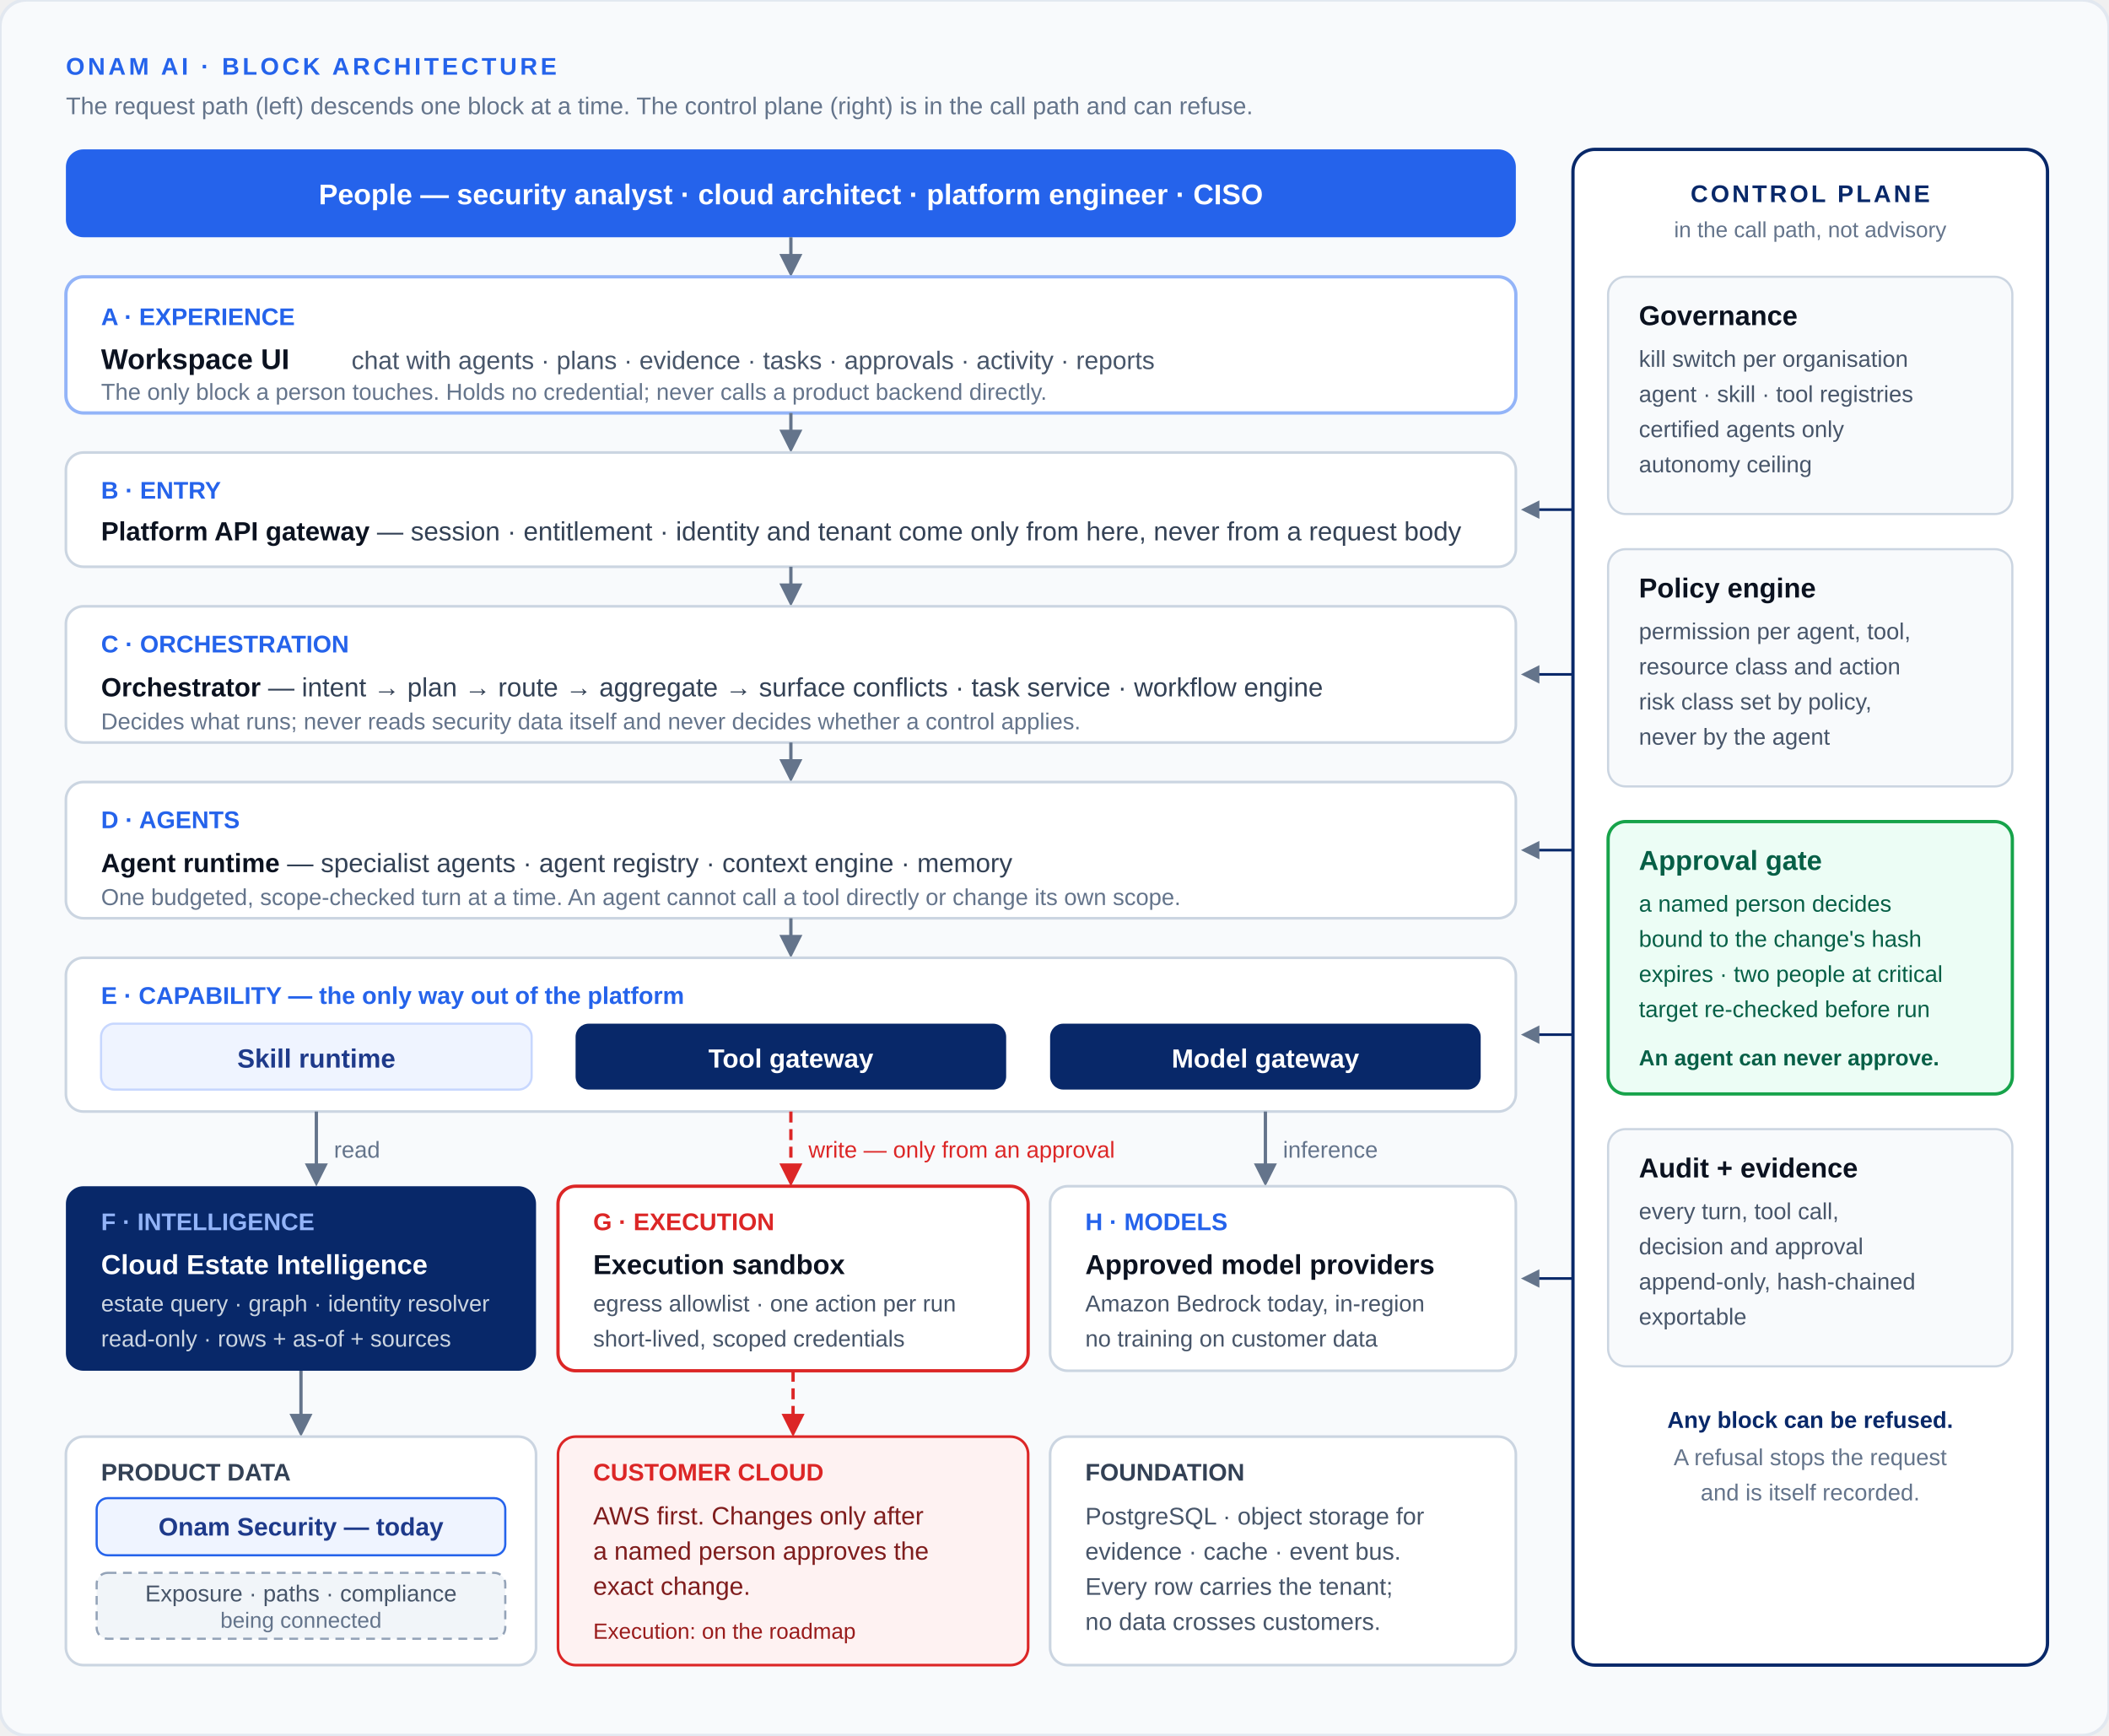
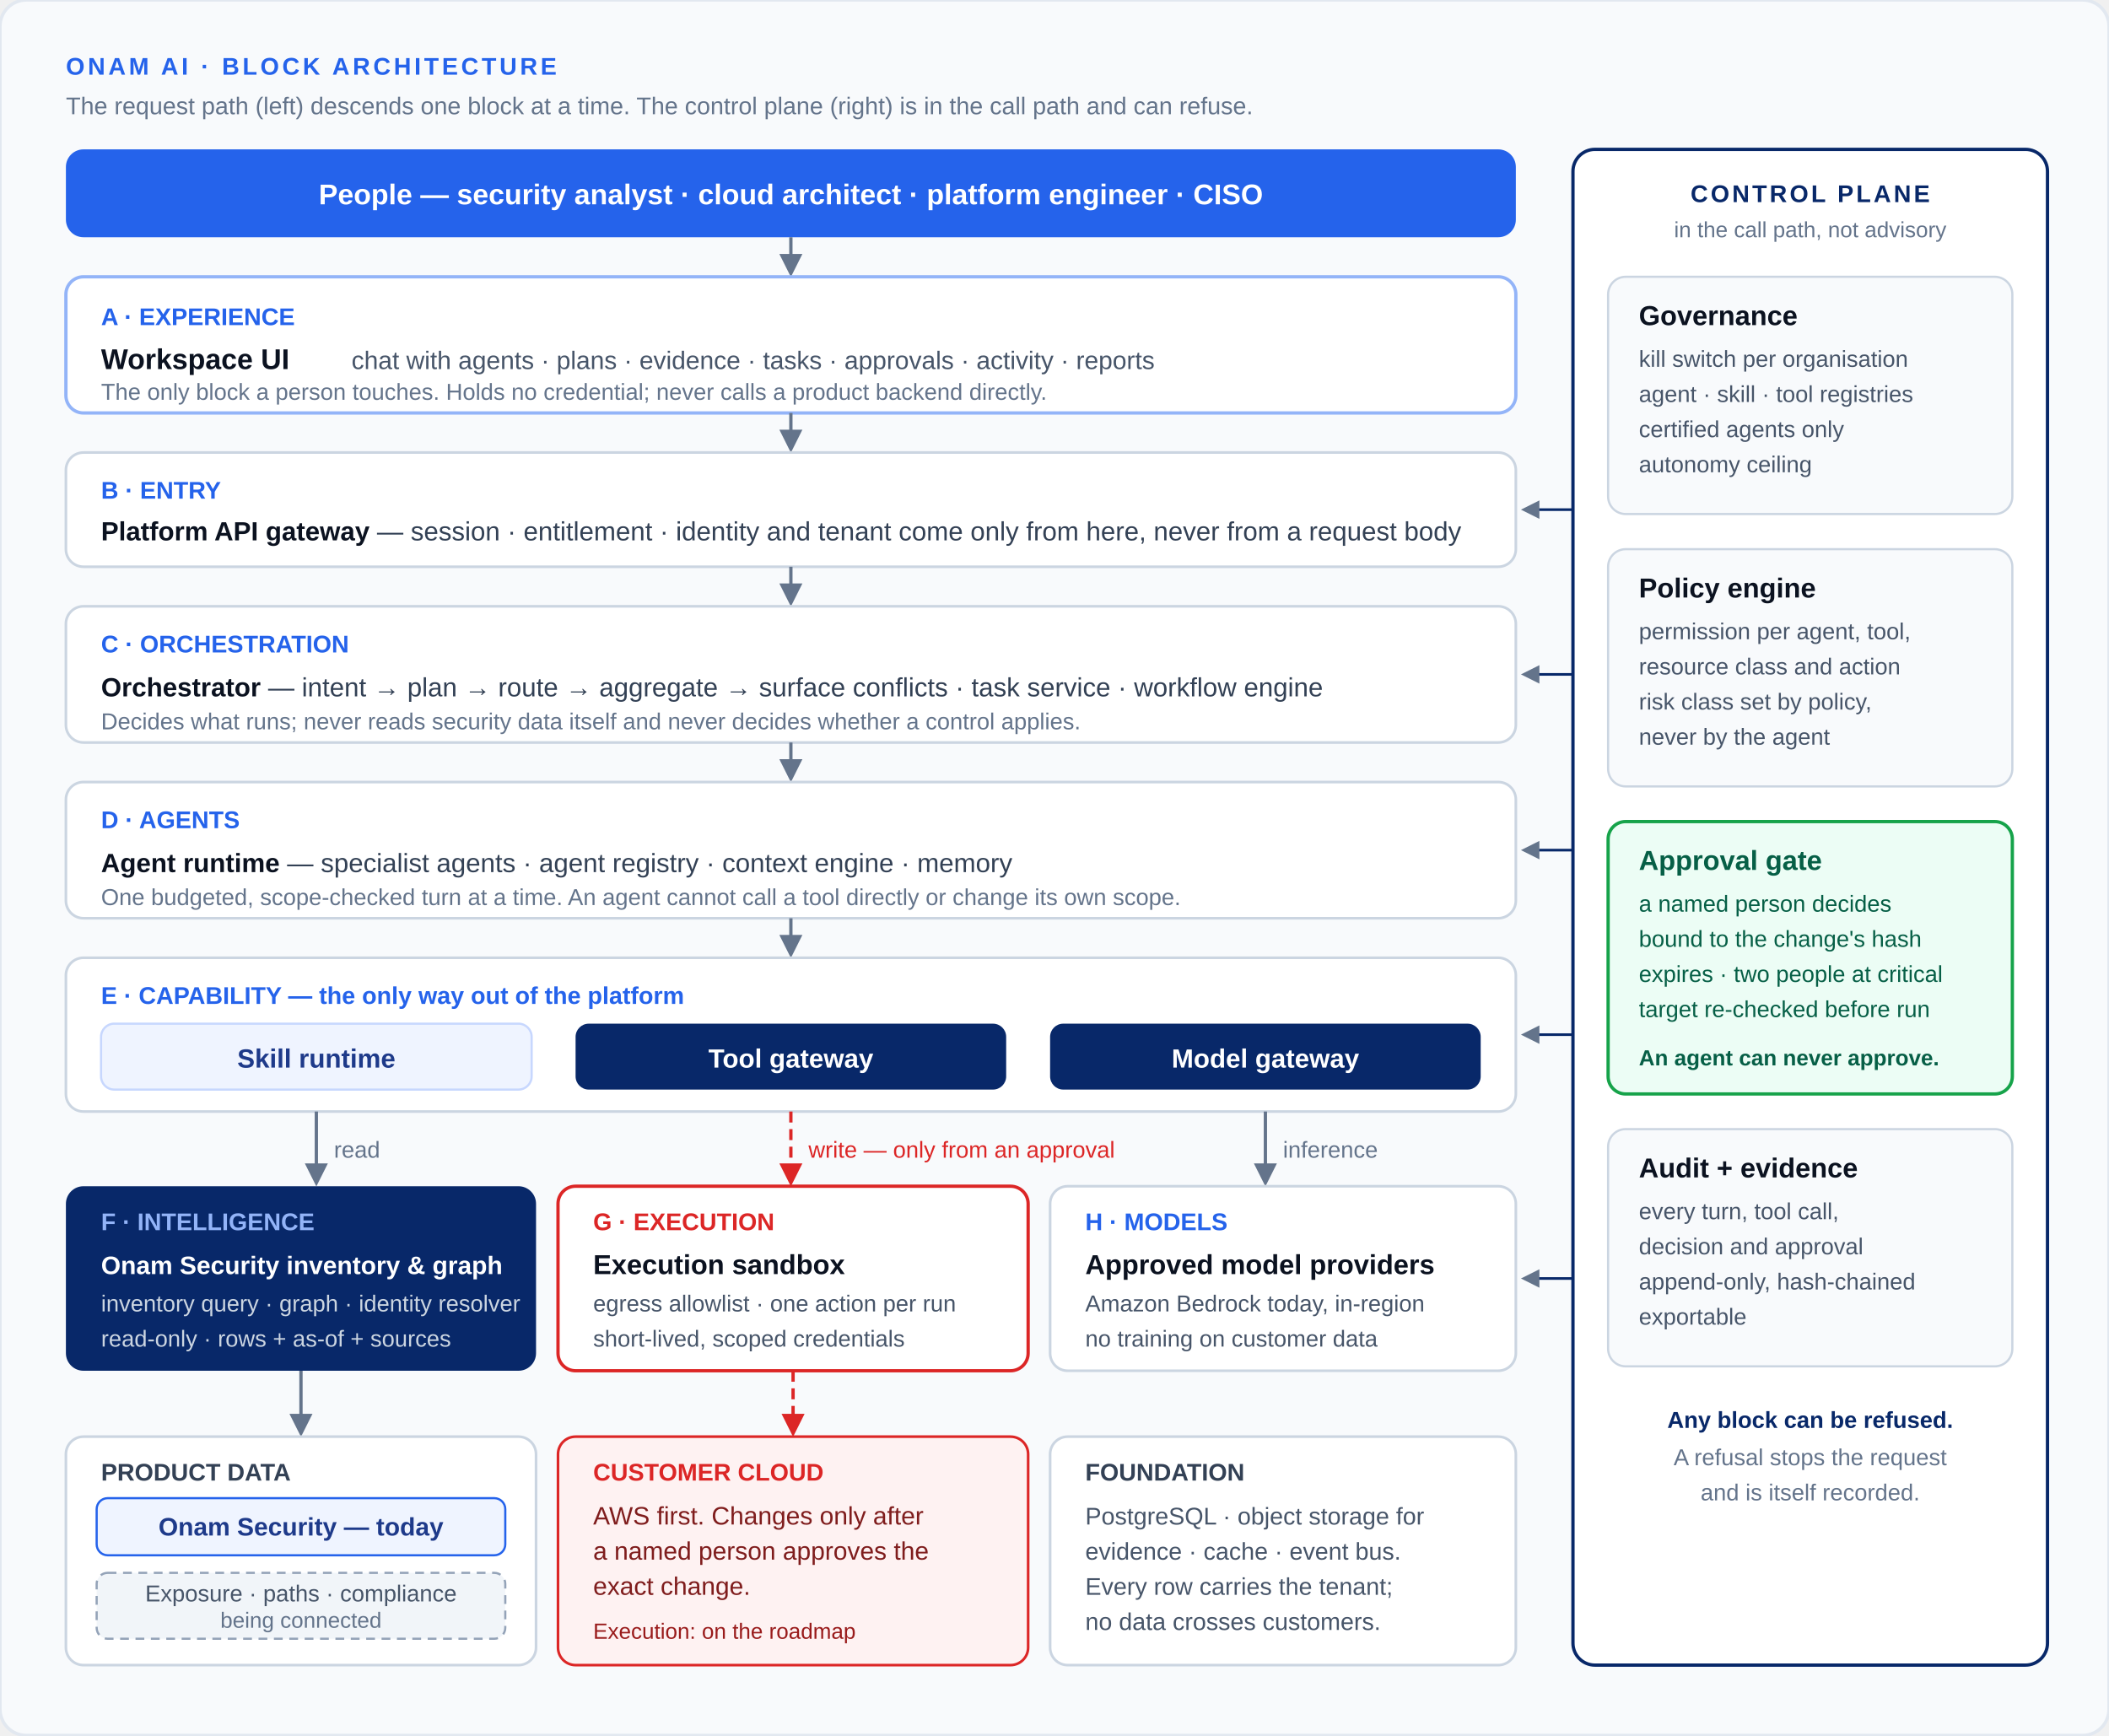
<svg xmlns="http://www.w3.org/2000/svg" viewBox="0 0 960 790" width="960" height="790" font-family="Arial, sans-serif" role="img" aria-labelledby="t d">
  <defs>
    <marker id="ah" viewBox="0 0 10 10" refX="8" refY="5" markerWidth="7" markerHeight="7" orient="auto-start-reverse">
      <path d="M0,0 L10,5 L0,10 z" fill="#64748B" />
    </marker>
    <marker id="ahr" viewBox="0 0 10 10" refX="8" refY="5" markerWidth="7" markerHeight="7" orient="auto-start-reverse">
      <path d="M0,0 L10,5 L0,10 z" fill="#DC2626" />
    </marker>
  </defs>
  <rect width="960" height="790" rx="12" fill="#F8FAFC" stroke="#E2E8F0" stroke-width="1.5" />
  <text x="30" y="34" font-size="11" font-weight="700" fill="#2563EB" letter-spacing="1.4">ONAM AI · BLOCK ARCHITECTURE</text>
  <text x="30" y="52" font-size="11" fill="#64748B">The request path (left) descends one block at a time. The control plane (right) is in the call path and can refuse.</text>
  <rect x="30" y="68" width="660" height="40" rx="8" fill="#2563EB" />
  <text x="360" y="93" text-anchor="middle" font-size="13" font-weight="700" fill="#FFFFFF">People — security analyst · cloud architect · platform engineer · CISO</text>
  <line x1="360" y1="108" x2="360" y2="124" stroke="#64748B" stroke-width="1.5" marker-end="url(#ah)" />
  <rect x="30" y="126" width="660" height="62" rx="8" fill="#FFFFFF" stroke="#93B4F8" stroke-width="1.5" />
  <text x="46" y="148" font-size="11" font-weight="700" fill="#2563EB">A · EXPERIENCE</text>
  <text x="46" y="168" font-size="13" font-weight="700" fill="#0B1220">Workspace UI</text>
  <text x="160" y="168" font-size="11.5" fill="#475569">chat with agents · plans · evidence · tasks · approvals · activity · reports</text>
  <text x="46" y="182" font-size="10.5" fill="#64748B">The only block a person touches. Holds no credential; never calls a product backend directly.</text>
  <line x1="360" y1="188" x2="360" y2="204" stroke="#64748B" stroke-width="1.5" marker-end="url(#ah)" />
  <rect x="30" y="206" width="660" height="52" rx="8" fill="#FFFFFF" stroke="#CBD5E1" stroke-width="1.2" />
  <text x="46" y="227" font-size="11" font-weight="700" fill="#2563EB">B · ENTRY</text>
  <text x="46" y="246" font-size="12" fill="#334155">
    <tspan font-weight="700" fill="#0B1220">Platform API gateway</tspan> — session · entitlement · identity and tenant come only from here, never from a request body</text>
  <line x1="360" y1="258" x2="360" y2="274" stroke="#64748B" stroke-width="1.5" marker-end="url(#ah)" />
  <rect x="30" y="276" width="660" height="62" rx="8" fill="#FFFFFF" stroke="#CBD5E1" stroke-width="1.2" />
  <text x="46" y="297" font-size="11" font-weight="700" fill="#2563EB">C · ORCHESTRATION</text>
  <text x="46" y="317" font-size="12" fill="#334155">
    <tspan font-weight="700" fill="#0B1220">Orchestrator</tspan> — intent → plan → route → aggregate → surface conflicts · task service · workflow engine</text>
  <text x="46" y="332" font-size="10.5" fill="#64748B">Decides what runs; never reads security data itself and never decides whether a control applies.</text>
  <line x1="360" y1="338" x2="360" y2="354" stroke="#64748B" stroke-width="1.5" marker-end="url(#ah)" />
  <rect x="30" y="356" width="660" height="62" rx="8" fill="#FFFFFF" stroke="#CBD5E1" stroke-width="1.2" />
  <text x="46" y="377" font-size="11" font-weight="700" fill="#2563EB">D · AGENTS</text>
  <text x="46" y="397" font-size="12" fill="#334155">
    <tspan font-weight="700" fill="#0B1220">Agent runtime</tspan> — specialist agents · agent registry · context engine · memory</text>
  <text x="46" y="412" font-size="10.5" fill="#64748B">One budgeted, scope-checked turn at a time. An agent cannot call a tool directly or change its own scope.</text>
  <line x1="360" y1="418" x2="360" y2="434" stroke="#64748B" stroke-width="1.5" marker-end="url(#ah)" />
  <rect x="30" y="436" width="660" height="70" rx="8" fill="#FFFFFF" stroke="#CBD5E1" stroke-width="1.2" />
  <text x="46" y="457" font-size="11" font-weight="700" fill="#2563EB">E · CAPABILITY — the only way out of the platform</text>
  <rect x="46" y="466" width="196" height="30" rx="6" fill="#EFF4FF" stroke="#C7D7FE" />
  <text x="144" y="486" text-anchor="middle" font-size="12" font-weight="700" fill="#1E3A8A">Skill runtime</text>
  <rect x="262" y="466" width="196" height="30" rx="6" fill="#082869" />
  <text x="360" y="486" text-anchor="middle" font-size="12" font-weight="700" fill="#FFFFFF">Tool gateway</text>
  <rect x="478" y="466" width="196" height="30" rx="6" fill="#082869" />
  <text x="576" y="486" text-anchor="middle" font-size="12" font-weight="700" fill="#FFFFFF">Model gateway</text>
  <line x1="144" y1="506" x2="144" y2="538" stroke="#64748B" stroke-width="1.5" marker-end="url(#ah)" />
  <text x="152" y="527" font-size="10.5" fill="#64748B">read</text>
  <line x1="360" y1="506" x2="360" y2="538" stroke="#DC2626" stroke-width="1.5" stroke-dasharray="5 3" marker-end="url(#ahr)" />
  <text x="368" y="527" font-size="10.5" fill="#DC2626">write — only from an approval</text>
  <line x1="576" y1="506" x2="576" y2="538" stroke="#64748B" stroke-width="1.5" marker-end="url(#ah)" />
  <text x="584" y="527" font-size="10.5" fill="#64748B">inference</text>
  <rect x="30" y="540" width="214" height="84" rx="8" fill="#082869" />
  <text x="46" y="560" font-size="11" font-weight="700" fill="#93B4F8">F · INTELLIGENCE</text>
-   <text x="46" y="580" font-size="12.5" font-weight="700" fill="#FFFFFF">Cloud Estate Intelligence</text>
-   <text x="46" y="597" font-size="10.5" fill="#CBD5E1">estate query · graph · identity resolver</text>
+   <text x="46" y="580" font-size="11.5" font-weight="700" fill="#FFFFFF" textLength="188" lengthAdjust="spacingAndGlyphs">Onam Security inventory &amp; graph</text>
+   <text x="46" y="597" font-size="10.5" fill="#CBD5E1">inventory query · graph · identity resolver</text>
  <text x="46" y="613" font-size="10.5" fill="#CBD5E1">read-only · rows + as-of + sources</text>
  <rect x="254" y="540" width="214" height="84" rx="8" fill="#FFFFFF" stroke="#DC2626" stroke-width="1.5" />
  <text x="270" y="560" font-size="11" font-weight="700" fill="#DC2626">G · EXECUTION</text>
  <text x="270" y="580" font-size="12.5" font-weight="700" fill="#0B1220">Execution sandbox</text>
  <text x="270" y="597" font-size="10.5" fill="#475569">egress allowlist · one action per run</text>
  <text x="270" y="613" font-size="10.5" fill="#475569">short-lived, scoped credentials</text>
  <rect x="478" y="540" width="212" height="84" rx="8" fill="#FFFFFF" stroke="#CBD5E1" stroke-width="1.2" />
  <text x="494" y="560" font-size="11" font-weight="700" fill="#2563EB">H · MODELS</text>
  <text x="494" y="580" font-size="12.5" font-weight="700" fill="#0B1220">Approved model providers</text>
  <text x="494" y="597" font-size="10.5" fill="#475569">Amazon Bedrock today, in-region</text>
  <text x="494" y="613" font-size="10.5" fill="#475569">no training on customer data</text>
  <line x1="137" y1="624" x2="137" y2="652" stroke="#64748B" stroke-width="1.5" marker-end="url(#ah)" />
  <line x1="361" y1="624" x2="361" y2="652" stroke="#DC2626" stroke-width="1.5" stroke-dasharray="5 3" marker-end="url(#ahr)" />
  <rect x="30" y="654" width="214" height="104" rx="8" fill="#FFFFFF" stroke="#CBD5E1" stroke-width="1.2" />
  <text x="46" y="674" font-size="11" font-weight="700" fill="#334155">PRODUCT DATA</text>
  <rect x="44" y="682" width="186" height="26" rx="5" fill="#EFF4FF" stroke="#2563EB" />
  <text x="137" y="699" text-anchor="middle" font-size="11.5" font-weight="700" fill="#1E3A8A">Onam Security — today</text>
  <rect x="44" y="716" width="186" height="30" rx="5" fill="#F1F5F9" stroke="#94A3B8" stroke-dasharray="4 3" />
  <text x="137" y="729" text-anchor="middle" font-size="10.5" fill="#475569">Exposure · paths · compliance</text>
  <text x="137" y="741" text-anchor="middle" font-size="10" fill="#64748B">being connected</text>
  <rect x="254" y="654" width="214" height="104" rx="8" fill="#FEF2F2" stroke="#DC2626" stroke-width="1.2" />
  <text x="270" y="674" font-size="11" font-weight="700" fill="#DC2626">CUSTOMER CLOUD</text>
  <text x="270" y="694" font-size="11.5" fill="#7F1D1D">AWS first. Changes only after</text>
  <text x="270" y="710" font-size="11.5" fill="#7F1D1D">a named person approves the</text>
  <text x="270" y="726" font-size="11.5" fill="#7F1D1D">exact change.</text>
  <text x="270" y="746" font-size="10" fill="#991B1B">Execution: on the roadmap</text>
  <rect x="478" y="654" width="212" height="104" rx="8" fill="#FFFFFF" stroke="#CBD5E1" stroke-width="1.2" />
  <text x="494" y="674" font-size="11" font-weight="700" fill="#334155">FOUNDATION</text>
  <text x="494" y="694" font-size="11" fill="#475569">PostgreSQL · object storage for</text>
  <text x="494" y="710" font-size="11" fill="#475569">evidence · cache · event bus.</text>
  <text x="494" y="726" font-size="11" fill="#475569">Every row carries the tenant;</text>
  <text x="494" y="742" font-size="11" fill="#475569">no data crosses customers.</text>
  <rect x="716" y="68" width="216" height="690" rx="10" fill="#FFFFFF" stroke="#082869" stroke-width="1.5" />
  <text x="824" y="92" text-anchor="middle" font-size="11" font-weight="700" fill="#082869" letter-spacing="1.2">CONTROL PLANE</text>
  <text x="824" y="108" text-anchor="middle" font-size="10" fill="#64748B">in the call path, not advisory</text>
  <rect x="732" y="126" width="184" height="108" rx="8" fill="#F8FAFC" stroke="#CBD5E1" />
  <text x="746" y="148" font-size="12.5" font-weight="700" fill="#0B1220">Governance</text>
  <text x="746" y="167" font-size="10.5" fill="#475569">kill switch per organisation</text>
  <text x="746" y="183" font-size="10.5" fill="#475569">agent · skill · tool registries</text>
  <text x="746" y="199" font-size="10.5" fill="#475569">certified agents only</text>
  <text x="746" y="215" font-size="10.5" fill="#475569">autonomy ceiling</text>
  <rect x="732" y="250" width="184" height="108" rx="8" fill="#F8FAFC" stroke="#CBD5E1" />
  <text x="746" y="272" font-size="12.5" font-weight="700" fill="#0B1220">Policy engine</text>
  <text x="746" y="291" font-size="10.5" fill="#475569">permission per agent, tool,</text>
  <text x="746" y="307" font-size="10.5" fill="#475569">resource class and action</text>
  <text x="746" y="323" font-size="10.5" fill="#475569">risk class set by policy,</text>
  <text x="746" y="339" font-size="10.5" fill="#475569">never by the agent</text>
  <rect x="732" y="374" width="184" height="124" rx="8" fill="#ECFDF5" stroke="#16A34A" stroke-width="1.5" />
  <text x="746" y="396" font-size="12.5" font-weight="700" fill="#065F46">Approval gate</text>
  <text x="746" y="415" font-size="10.5" fill="#065F46">a named person decides</text>
  <text x="746" y="431" font-size="10.5" fill="#065F46">bound to the change's hash</text>
  <text x="746" y="447" font-size="10.5" fill="#065F46">expires · two people at critical</text>
  <text x="746" y="463" font-size="10.5" fill="#065F46">target re-checked before run</text>
  <text x="746" y="485" font-size="10" font-weight="700" fill="#065F46">An agent can never approve.</text>
  <rect x="732" y="514" width="184" height="108" rx="8" fill="#F8FAFC" stroke="#CBD5E1" />
  <text x="746" y="536" font-size="12.5" font-weight="700" fill="#0B1220">Audit + evidence</text>
  <text x="746" y="555" font-size="10.5" fill="#475569">every turn, tool call,</text>
  <text x="746" y="571" font-size="10.5" fill="#475569">decision and approval</text>
  <text x="746" y="587" font-size="10.5" fill="#475569">append-only, hash-chained</text>
  <text x="746" y="603" font-size="10.5" fill="#475569">exportable</text>
  <text x="824" y="650" text-anchor="middle" font-size="10.5" fill="#082869" font-weight="700">Any block can be refused.</text>
  <text x="824" y="667" text-anchor="middle" font-size="10.5" fill="#64748B">A refusal stops the request</text>
  <text x="824" y="683" text-anchor="middle" font-size="10.5" fill="#64748B">and is itself recorded.</text>
  <line x1="716" y1="232" x2="694" y2="232" stroke="#082869" stroke-width="1.2" marker-end="url(#ah)" />
  <line x1="716" y1="307" x2="694" y2="307" stroke="#082869" stroke-width="1.2" marker-end="url(#ah)" />
  <line x1="716" y1="387" x2="694" y2="387" stroke="#082869" stroke-width="1.2" marker-end="url(#ah)" />
  <line x1="716" y1="471" x2="694" y2="471" stroke="#082869" stroke-width="1.2" marker-end="url(#ah)" />
  <line x1="716" y1="582" x2="694" y2="582" stroke="#082869" stroke-width="1.2" marker-end="url(#ah)" />
</svg>
